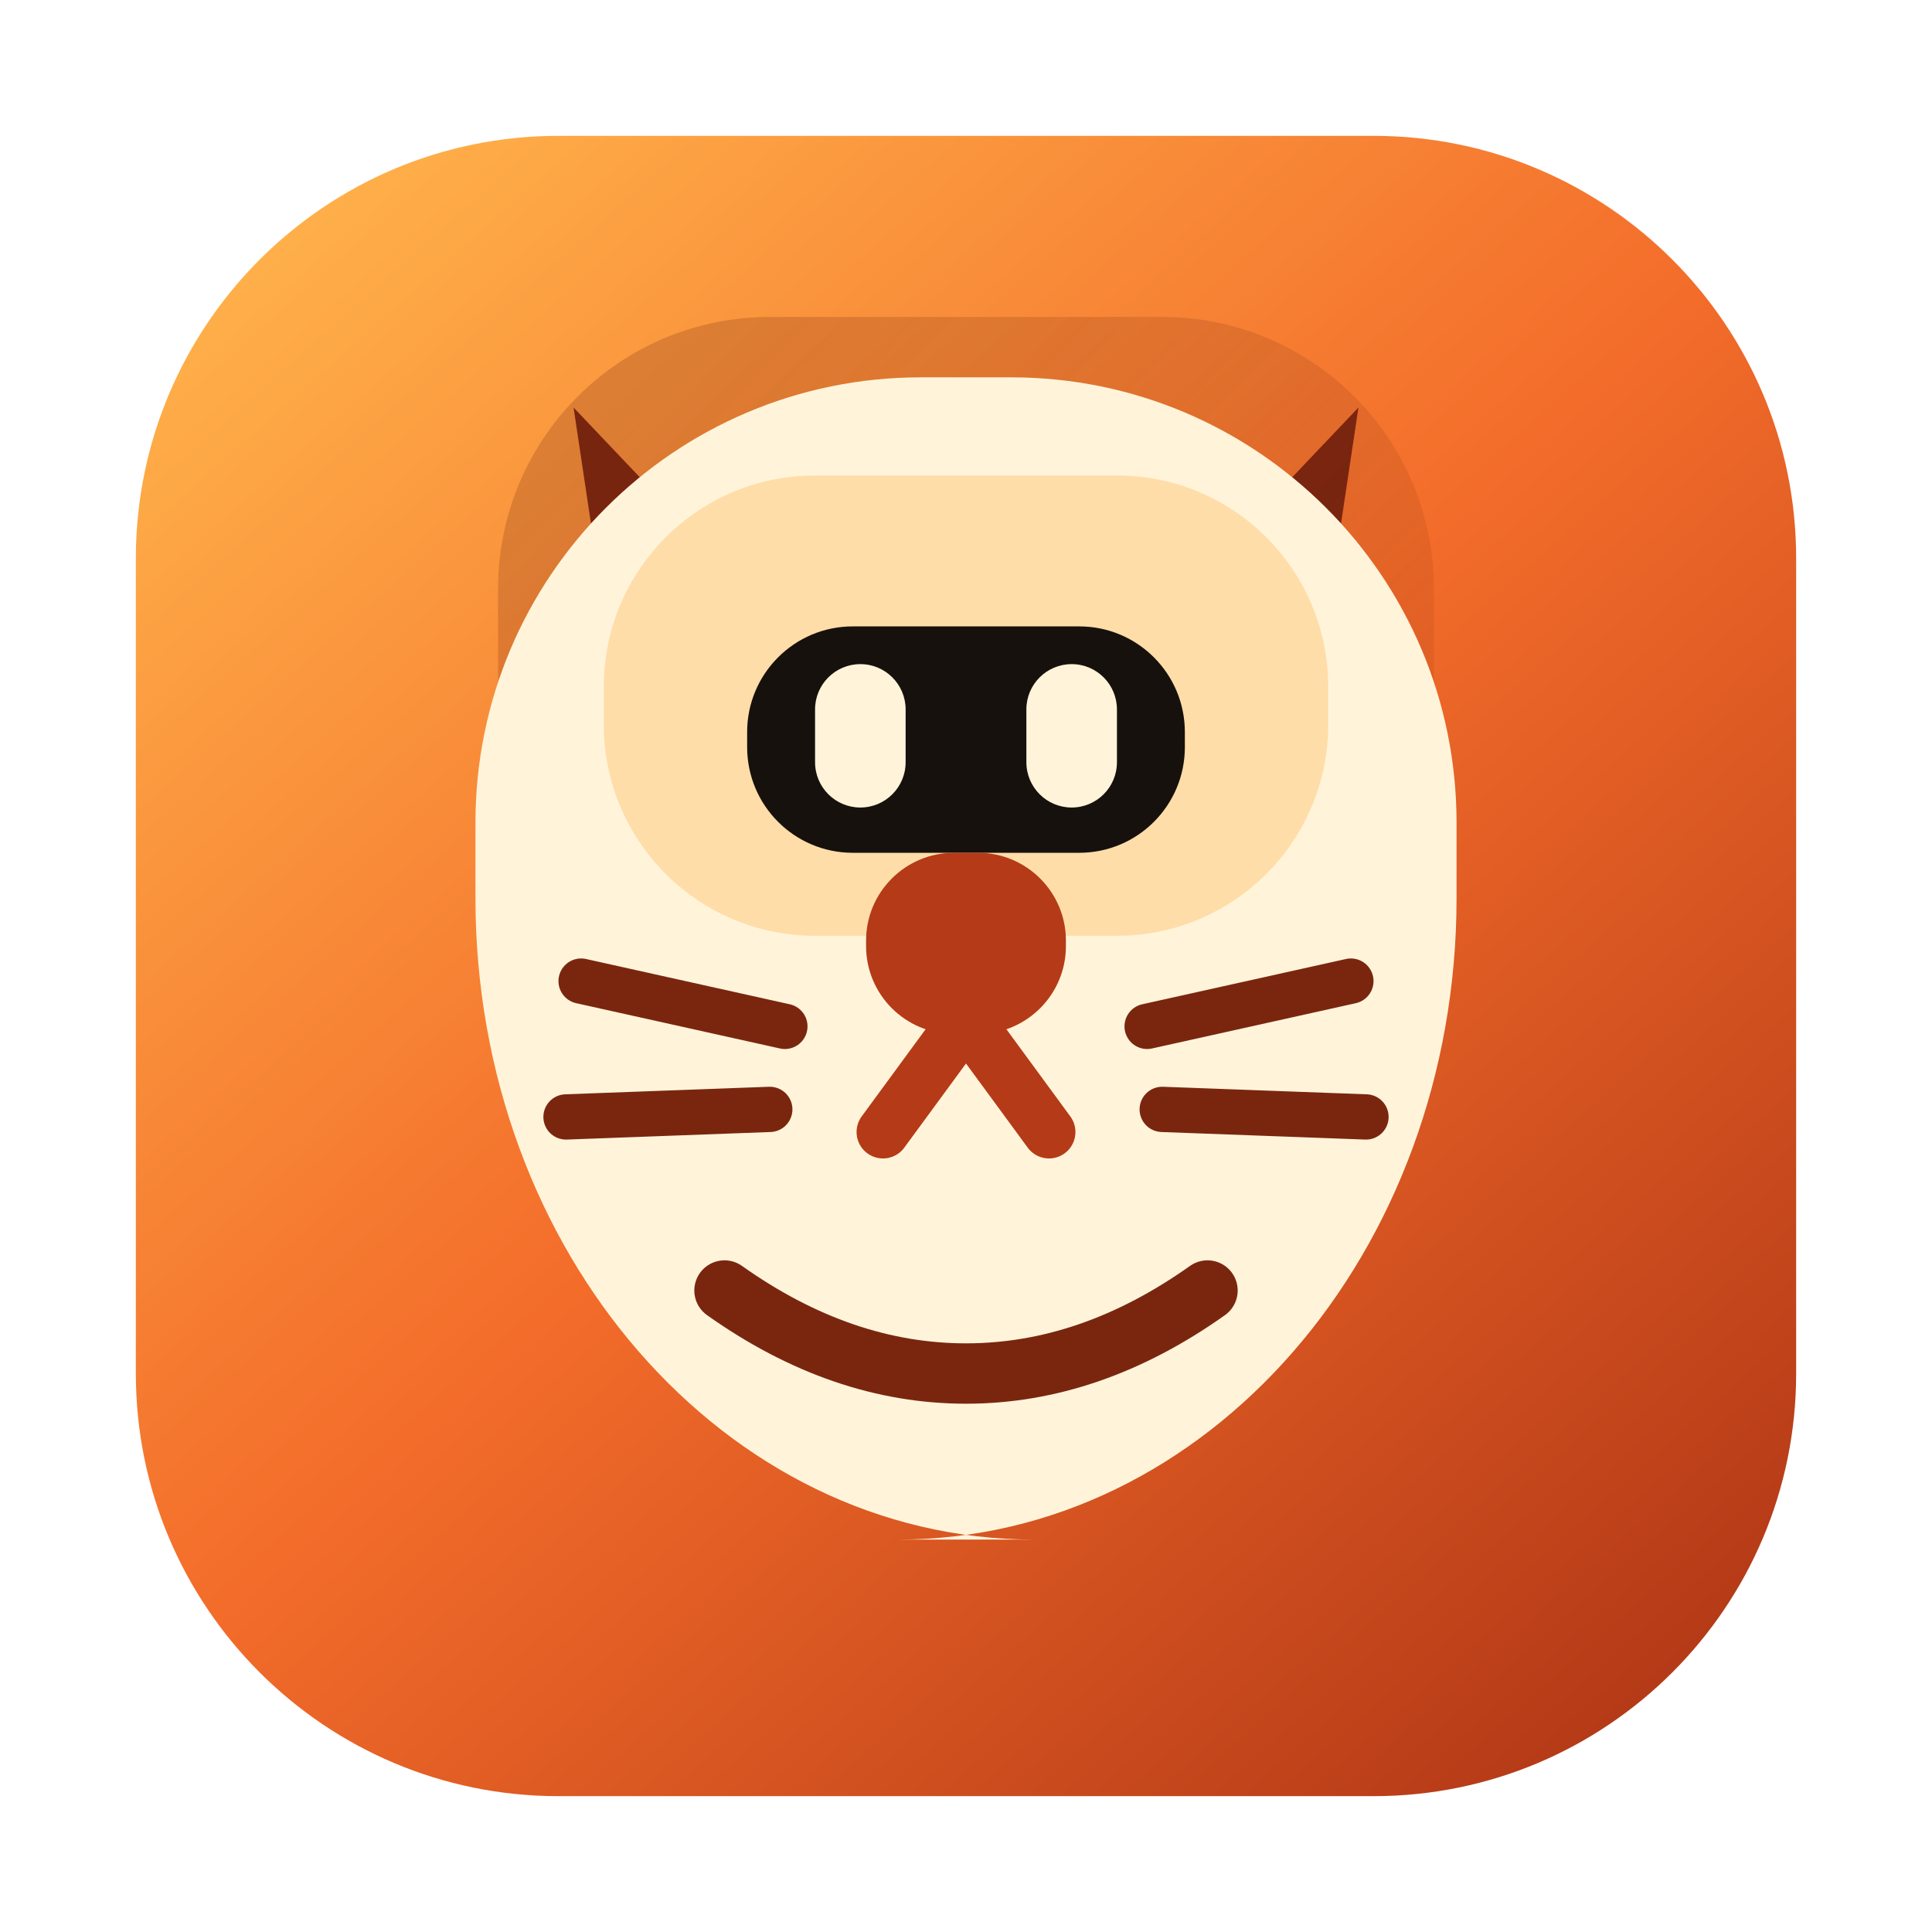
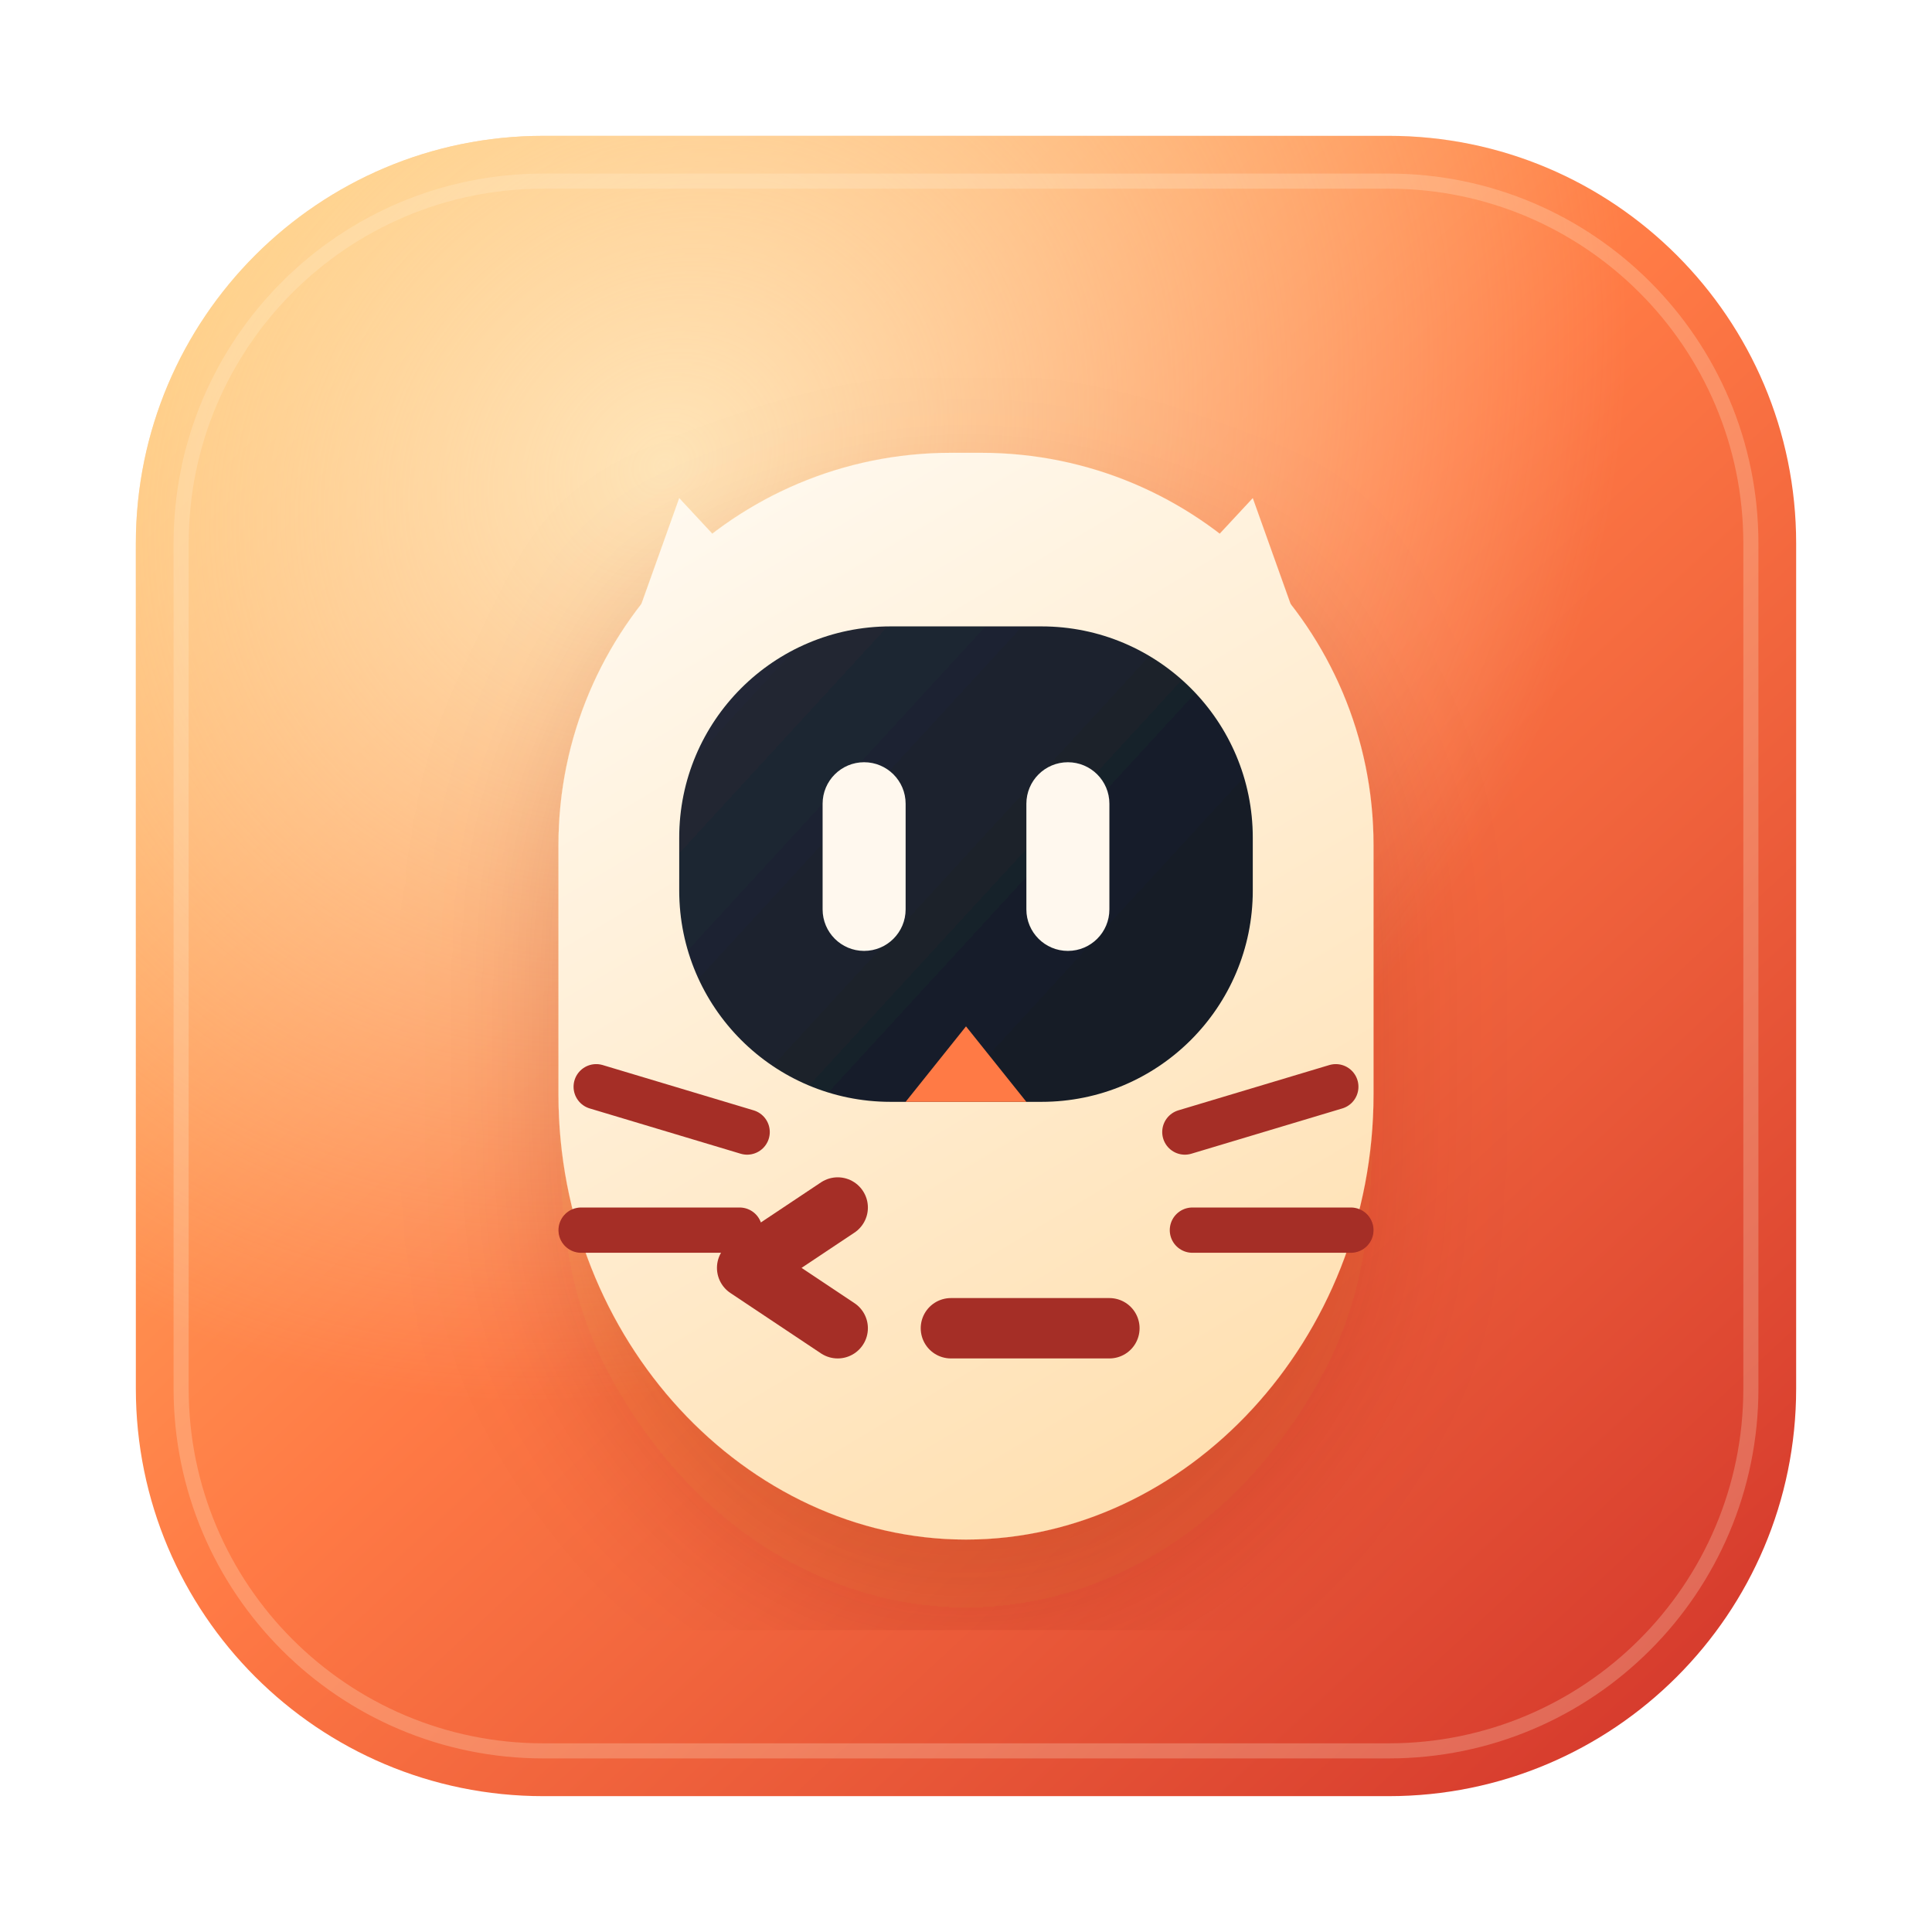
<svg xmlns="http://www.w3.org/2000/svg" width="256" height="256" viewBox="0 0 256 256" fill="none">
  <defs>
-     <linearGradient id="bg" x1="36" y1="28" x2="214" y2="228" gradientUnits="userSpaceOnUse">
-       <stop stop-color="#FFB14A" />
-       <stop offset="0.5" stop-color="#F36C2A" />
-       <stop offset="1" stop-color="#B53A17" />
+     <linearGradient id="bg" x1="34" y1="28" x2="220" y2="228" gradientUnits="userSpaceOnUse">
+       <stop stop-color="#FFBF66" />
+       <stop offset="0.48" stop-color="#FF7A45" />
+       <stop offset="1" stop-color="#D63B2D" />
    </linearGradient>
-     <linearGradient id="shadow" x1="64" y1="70" x2="197" y2="200" gradientUnits="userSpaceOnUse">
-       <stop stop-color="#6F1F0C" stop-opacity="0.22" />
-       <stop offset="1" stop-color="#6F1F0C" stop-opacity="0" />
+     <radialGradient id="glow" cx="0" cy="0" r="1" gradientUnits="userSpaceOnUse" gradientTransform="translate(88 62) rotate(51.4) scale(116 134)">
+       <stop stop-color="#FFF1C9" stop-opacity="0.85" />
+       <stop offset="1" stop-color="#FFF1C9" stop-opacity="0" />
+     </radialGradient>
+     <linearGradient id="head" x1="89" y1="66" x2="167" y2="196" gradientUnits="userSpaceOnUse">
+       <stop stop-color="#FFF9EF" />
+       <stop offset="1" stop-color="#FFDFAF" />
    </linearGradient>
+     <linearGradient id="visor" x1="92" y1="82" x2="166" y2="150" gradientUnits="userSpaceOnUse">
+       <stop stop-color="#232A36" />
+       <stop offset="1" stop-color="#111722" />
+     </linearGradient>
+     <filter id="shadow" x="42" y="40" width="172" height="176" filterUnits="userSpaceOnUse" color-interpolation-filters="sRGB">
+       <feDropShadow dx="0" dy="10" stdDeviation="10" flood-color="#7F261A" flood-opacity="0.2" />
+     </filter>
  </defs>
-   <rect x="18" y="18" width="220" height="220" rx="56" fill="url(#bg)" />
-   <path d="M76 54L114 94H82L76 54Z" fill="#7A260F" />
-   <path d="M180 54L142 94H174L180 54Z" fill="#7A260F" />
-   <path d="M66 78C66 58.118 82.118 42 102 42H154C173.882 42 190 58.118 190 78V92C190 111.882 173.882 128 154 128H102C82.118 128 66 111.882 66 92V78Z" fill="url(#shadow)" />
-   <path d="M63 109C63 76.429 89.429 50 122 50H134C166.571 50 193 76.429 193 109V119C193 165.944 159.944 204 119 204H137C96.056 204 63 165.944 63 119V109Z" fill="#FFF4DA" />
-   <path d="M80 91C80 75.536 92.536 63 108 63H148C163.464 63 176 75.536 176 91V96C176 111.464 163.464 124 148 124H108C92.536 124 80 111.464 80 96V91Z" fill="#FFDDA9" />
-   <path d="M99 97C99 89.268 105.268 83 113 83H143C150.732 83 157 89.268 157 97V99C157 106.732 150.732 113 143 113H113C105.268 113 99 106.732 99 99V97Z" fill="#16110D" />
-   <rect x="108" y="88" width="12" height="19" rx="6" fill="#FFF4DA" />
-   <rect x="136" y="88" width="12" height="19" rx="6" fill="#FFF4DA" />
-   <path d="M129.6 113C136.028 113 141.24 118.212 141.24 124.64V125.36C141.24 131.788 136.028 137 129.6 137H126.4C119.972 137 114.76 131.788 114.76 125.36V124.64C114.76 118.212 119.972 113 126.4 113H129.6Z" fill="#B53A17" />
-   <path d="M128 135L117 150" stroke="#B53A17" stroke-width="7" stroke-linecap="round" />
-   <path d="M128 135L139 150" stroke="#B53A17" stroke-width="7" stroke-linecap="round" />
-   <path d="M104 136L77 130" stroke="#7A260F" stroke-width="6" stroke-linecap="round" />
-   <path d="M102 147L75 148" stroke="#7A260F" stroke-width="6" stroke-linecap="round" />
-   <path d="M152 136L179 130" stroke="#7A260F" stroke-width="6" stroke-linecap="round" />
-   <path d="M154 147L181 148" stroke="#7A260F" stroke-width="6" stroke-linecap="round" />
-   <path d="M96 171C106.333 178.333 117 182 128 182C139 182 149.667 178.333 160 171" stroke="#7A260F" stroke-width="8" stroke-linecap="round" />
+   <rect x="18" y="18" width="220" height="220" rx="54" fill="url(#bg)" />
+   <rect x="18" y="18" width="220" height="220" rx="54" fill="url(#glow)" />
+   <rect x="24" y="24" width="208" height="208" rx="48" stroke="#FFF1DB" stroke-opacity="0.24" stroke-width="2" />
+   <g filter="url(#shadow)">
+     <path d="M90 66L116 94H80L90 66Z" fill="url(#head)" />
+     <path d="M166 66L176 94H140L166 66Z" fill="url(#head)" />
+     <path d="M74 112C74 83.281 97.281 60 126 60H130C158.719 60 182 83.281 182 112V145C182 177.585 157.137 204 128 204C98.863 204 74 177.585 74 145V112Z" fill="url(#head)" />
+     <path d="M90 111C90 95.536 102.536 83 118 83H138C153.464 83 166 95.536 166 111V118C166 133.464 153.464 146 138 146H118C102.536 146 90 133.464 90 118V111Z" fill="url(#visor)" />
+     <rect x="109" y="101" width="11" height="25" rx="5.5" fill="#FFF8EE" />
+     <rect x="136" y="101" width="11" height="25" rx="5.5" fill="#FFF8EE" />
+     <path d="M128 136L120 146H136L128 136Z" fill="#FF7A45" />
+     <path d="M111 160L99 168L111 176" stroke="#A52E27" stroke-width="8" stroke-linecap="round" stroke-linejoin="round" />
+     <path d="M126 176H147" stroke="#A52E27" stroke-width="8" stroke-linecap="round" />
+     <path d="M99 150L79 144" stroke="#A52E27" stroke-width="6" stroke-linecap="round" />
+     <path d="M98 163L77 163" stroke="#A52E27" stroke-width="6" stroke-linecap="round" />
+     <path d="M157 150L177 144" stroke="#A52E27" stroke-width="6" stroke-linecap="round" />
+     <path d="M158 163H179" stroke="#A52E27" stroke-width="6" stroke-linecap="round" />
+   </g>
</svg>
